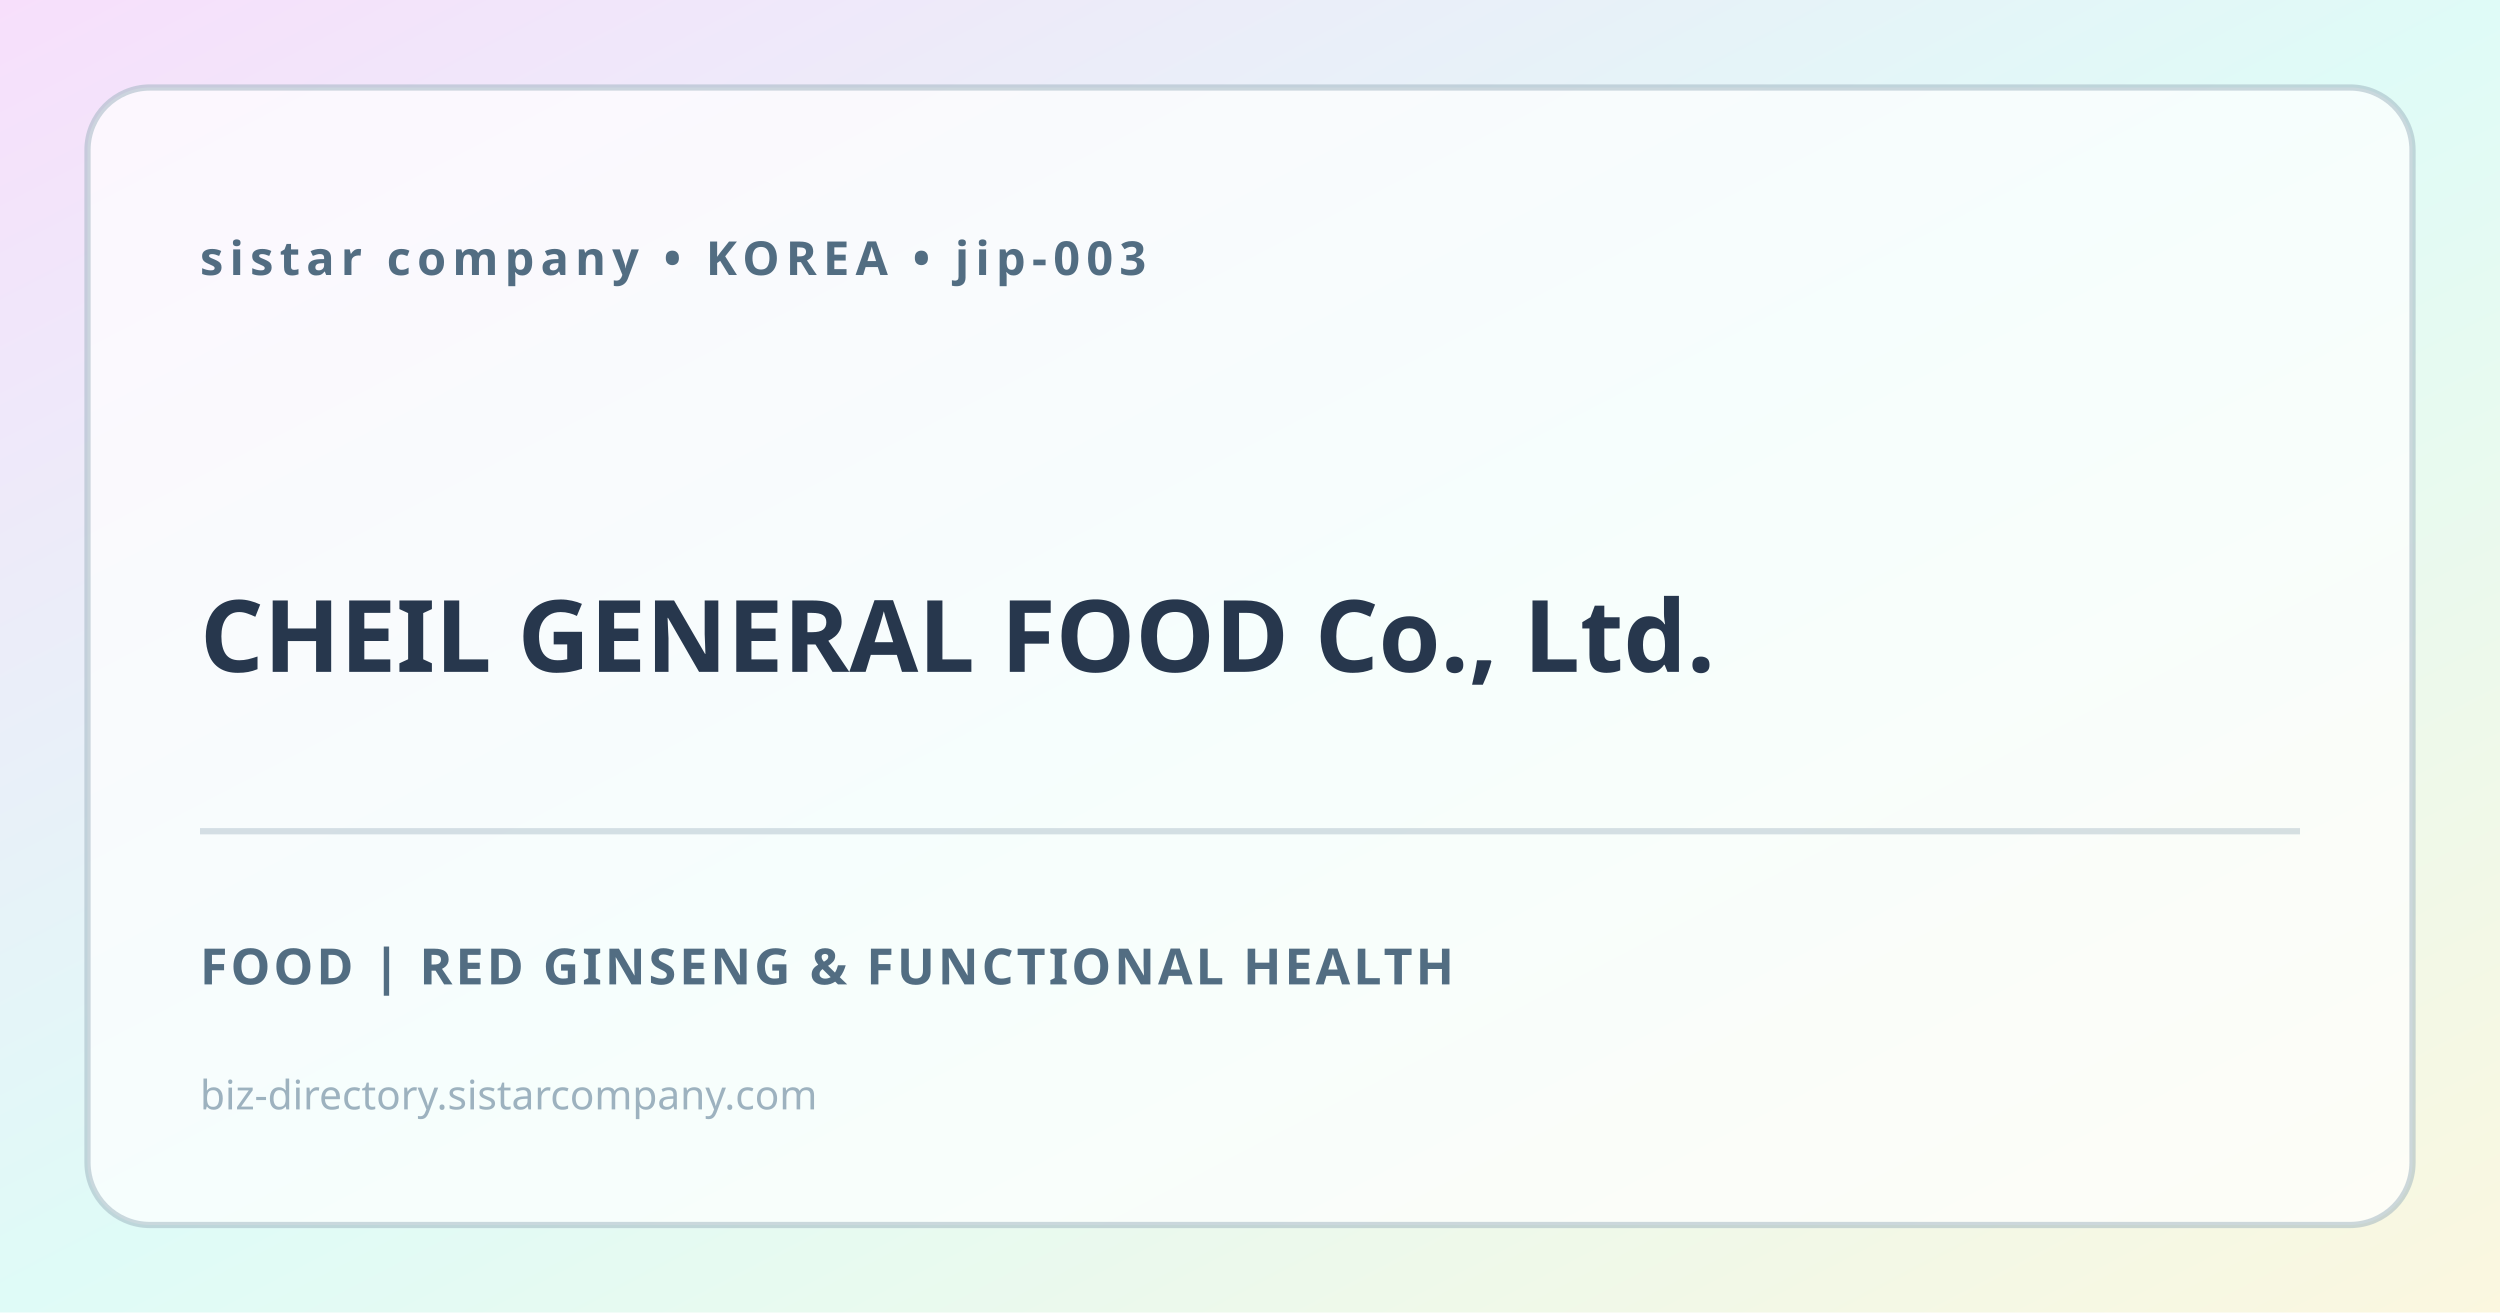
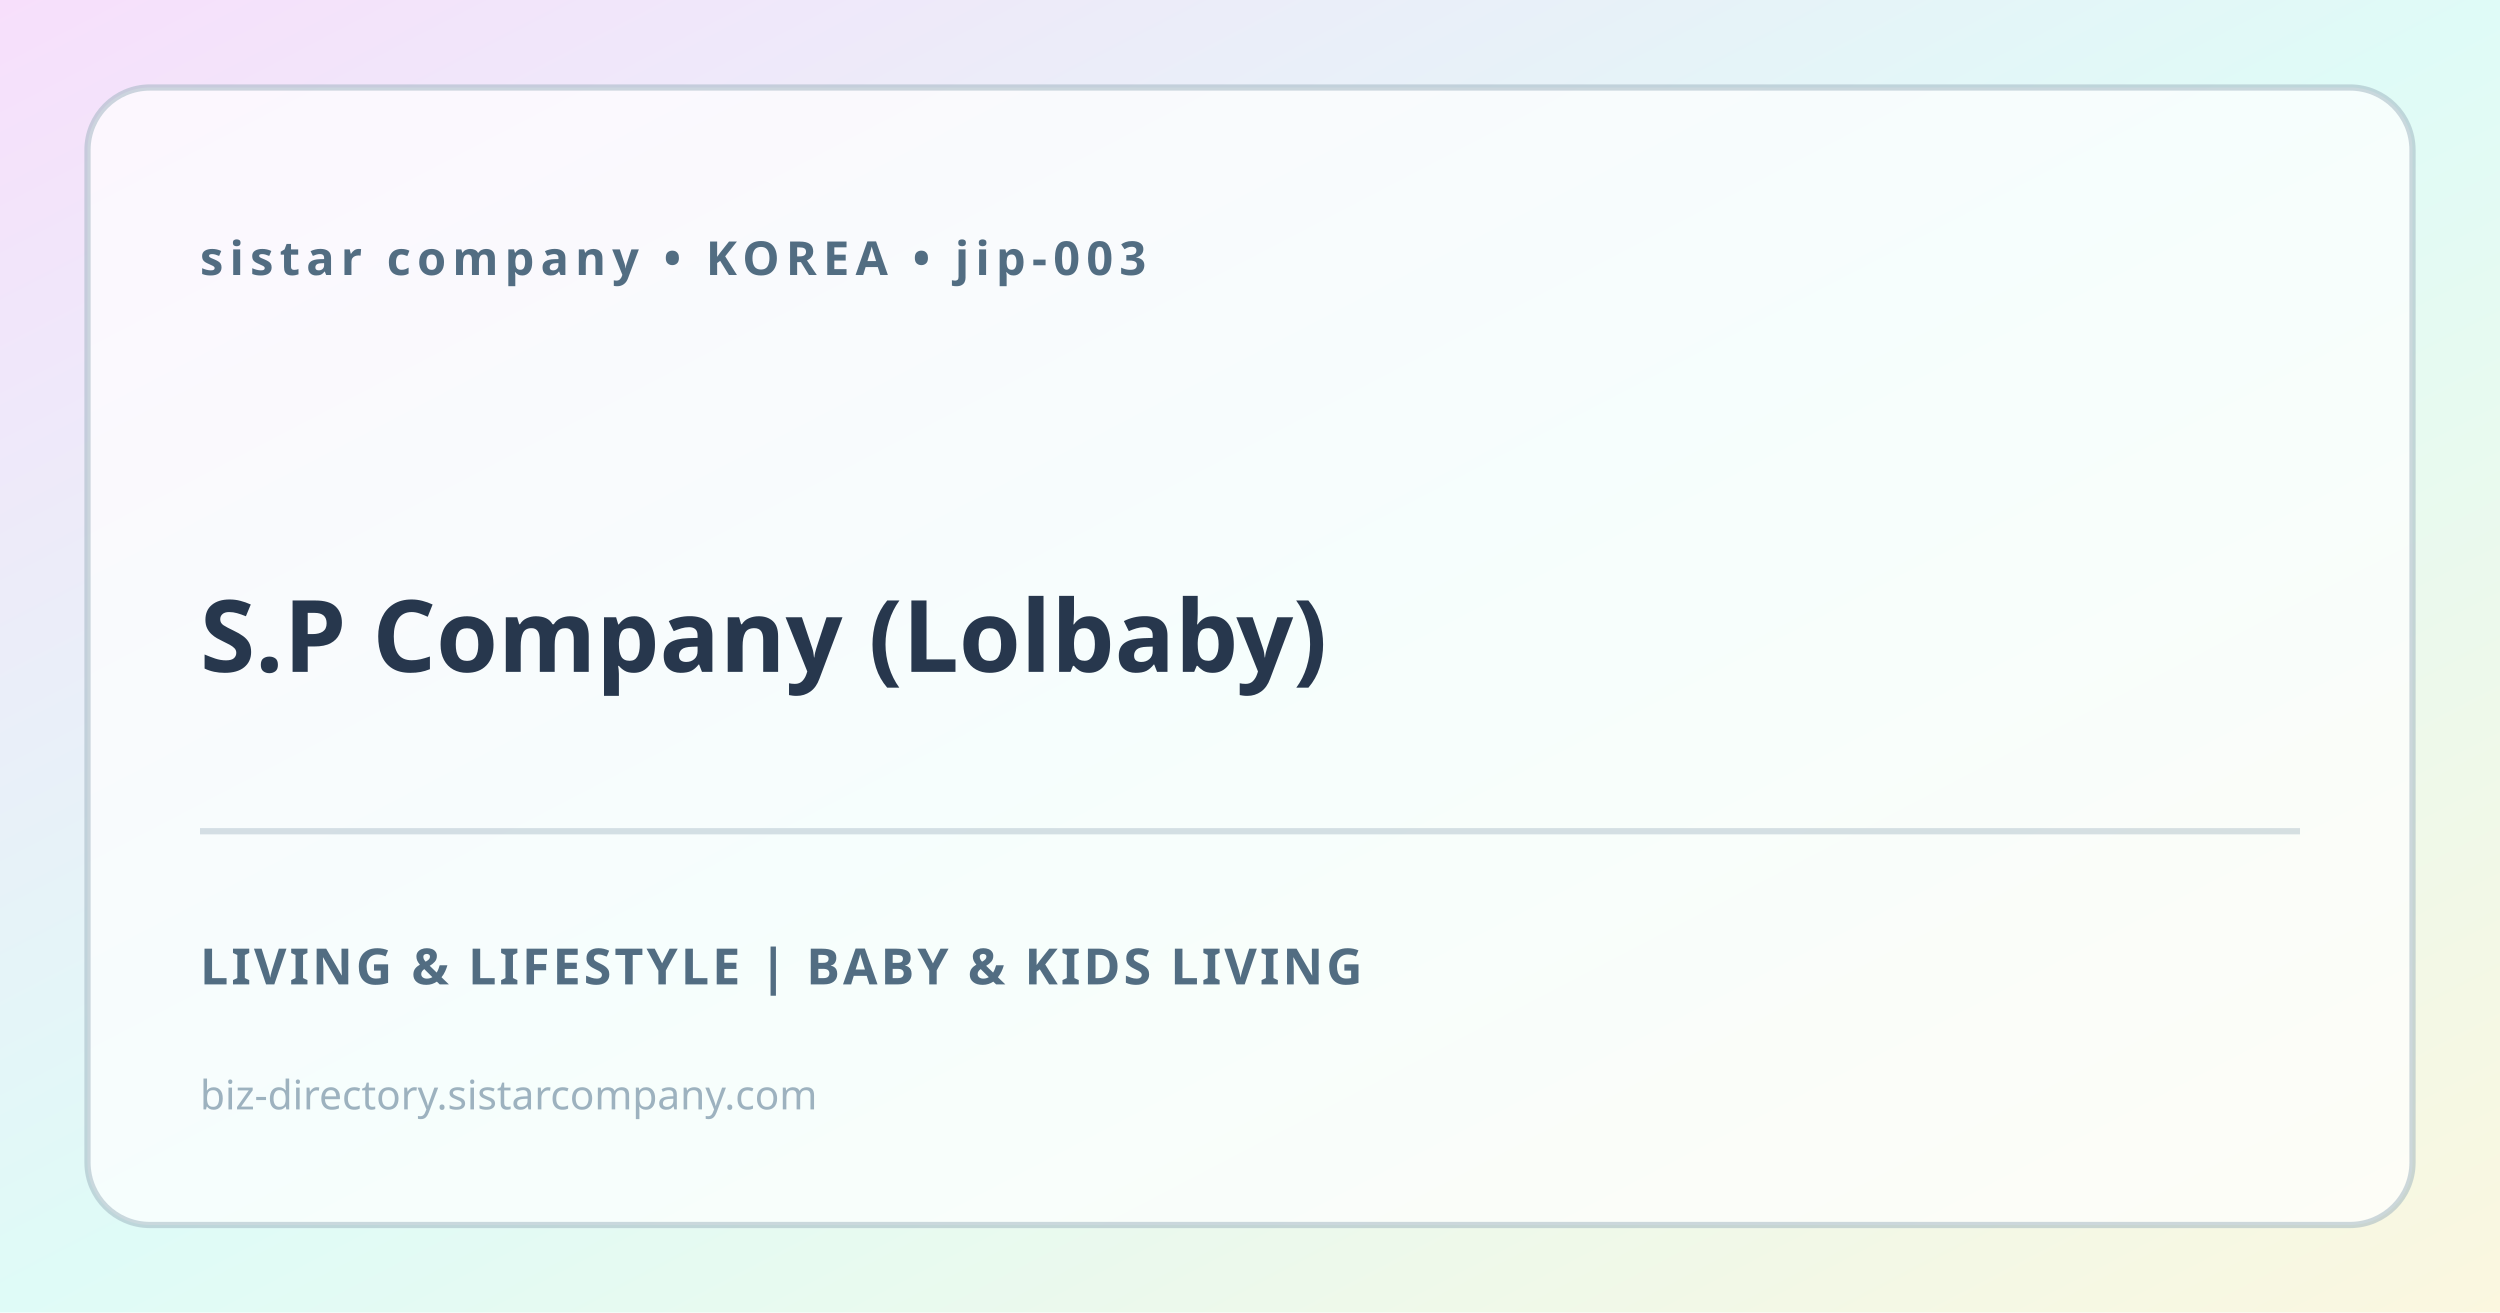
<svg xmlns="http://www.w3.org/2000/svg" viewBox="0 0 800 420" width="100%" height="100%">
  <defs>
    <linearGradient id="bg" x1="0%" y1="0%" x2="100%" y2="100%">
      <stop offset="0%" stop-color="#f7dffb" />
      <stop offset="50%" stop-color="#dffbf7" />
      <stop offset="100%" stop-color="#fbf7df" />
    </linearGradient>
  </defs>
  <rect width="800" height="420" fill="url(#bg)" />
  <rect x="28" y="28" width="744" height="364" rx="20" fill="rgba(255,255,255,0.72)" stroke="rgba(157,178,191,0.5)" stroke-width="2" />
-   <text x="64" y="88" font-family="'Space Grotesk', sans-serif" font-size="15" font-weight="700" fill="#526D82" letter-spacing="2">sistar company  •  KOREA  •  jip-003</text>
-   <text x="64" y="215" font-family="'Space Grotesk', sans-serif" font-size="32" font-weight="700" fill="#27374D">CHEIL GENERAL FOOD Co., Ltd.</text>
+   <text x="64" y="88" font-family="sans-serif" font-size="15" font-weight="700" fill="#526D82" letter-spacing="2">sistar company  •  KOREA  •  jip-003</text>
+   <text x="64" y="215" font-family="sans-serif" font-size="32" font-weight="700" fill="#27374D">S.P Company (Lolbaby)</text>
  <rect x="64" y="265" width="672" height="2" fill="rgba(157,178,191,0.4)" />
-   <text x="64" y="315" font-family="'Space Grotesk', sans-serif" font-size="16" font-weight="600" fill="#526D82" letter-spacing="1">FOOD  |  RED GINSENG &amp; FUNCTIONAL HEALTH</text>
-   <text x="64" y="355" font-family="'Space Grotesk', sans-serif" font-size="13" font-weight="500" fill="#9DB2BF">biz-directory.sistarcompany.com</text>
+   <text x="64" y="315" font-family="sans-serif" font-size="16" font-weight="600" fill="#526D82" letter-spacing="1">LIVING &amp; LIFESTYLE  |  BABY &amp; KIDS LIVING</text>
+   <text x="64" y="355" font-family="sans-serif" font-size="13" font-weight="500" fill="#9DB2BF">biz-directory.sistarcompany.com</text>
</svg>
